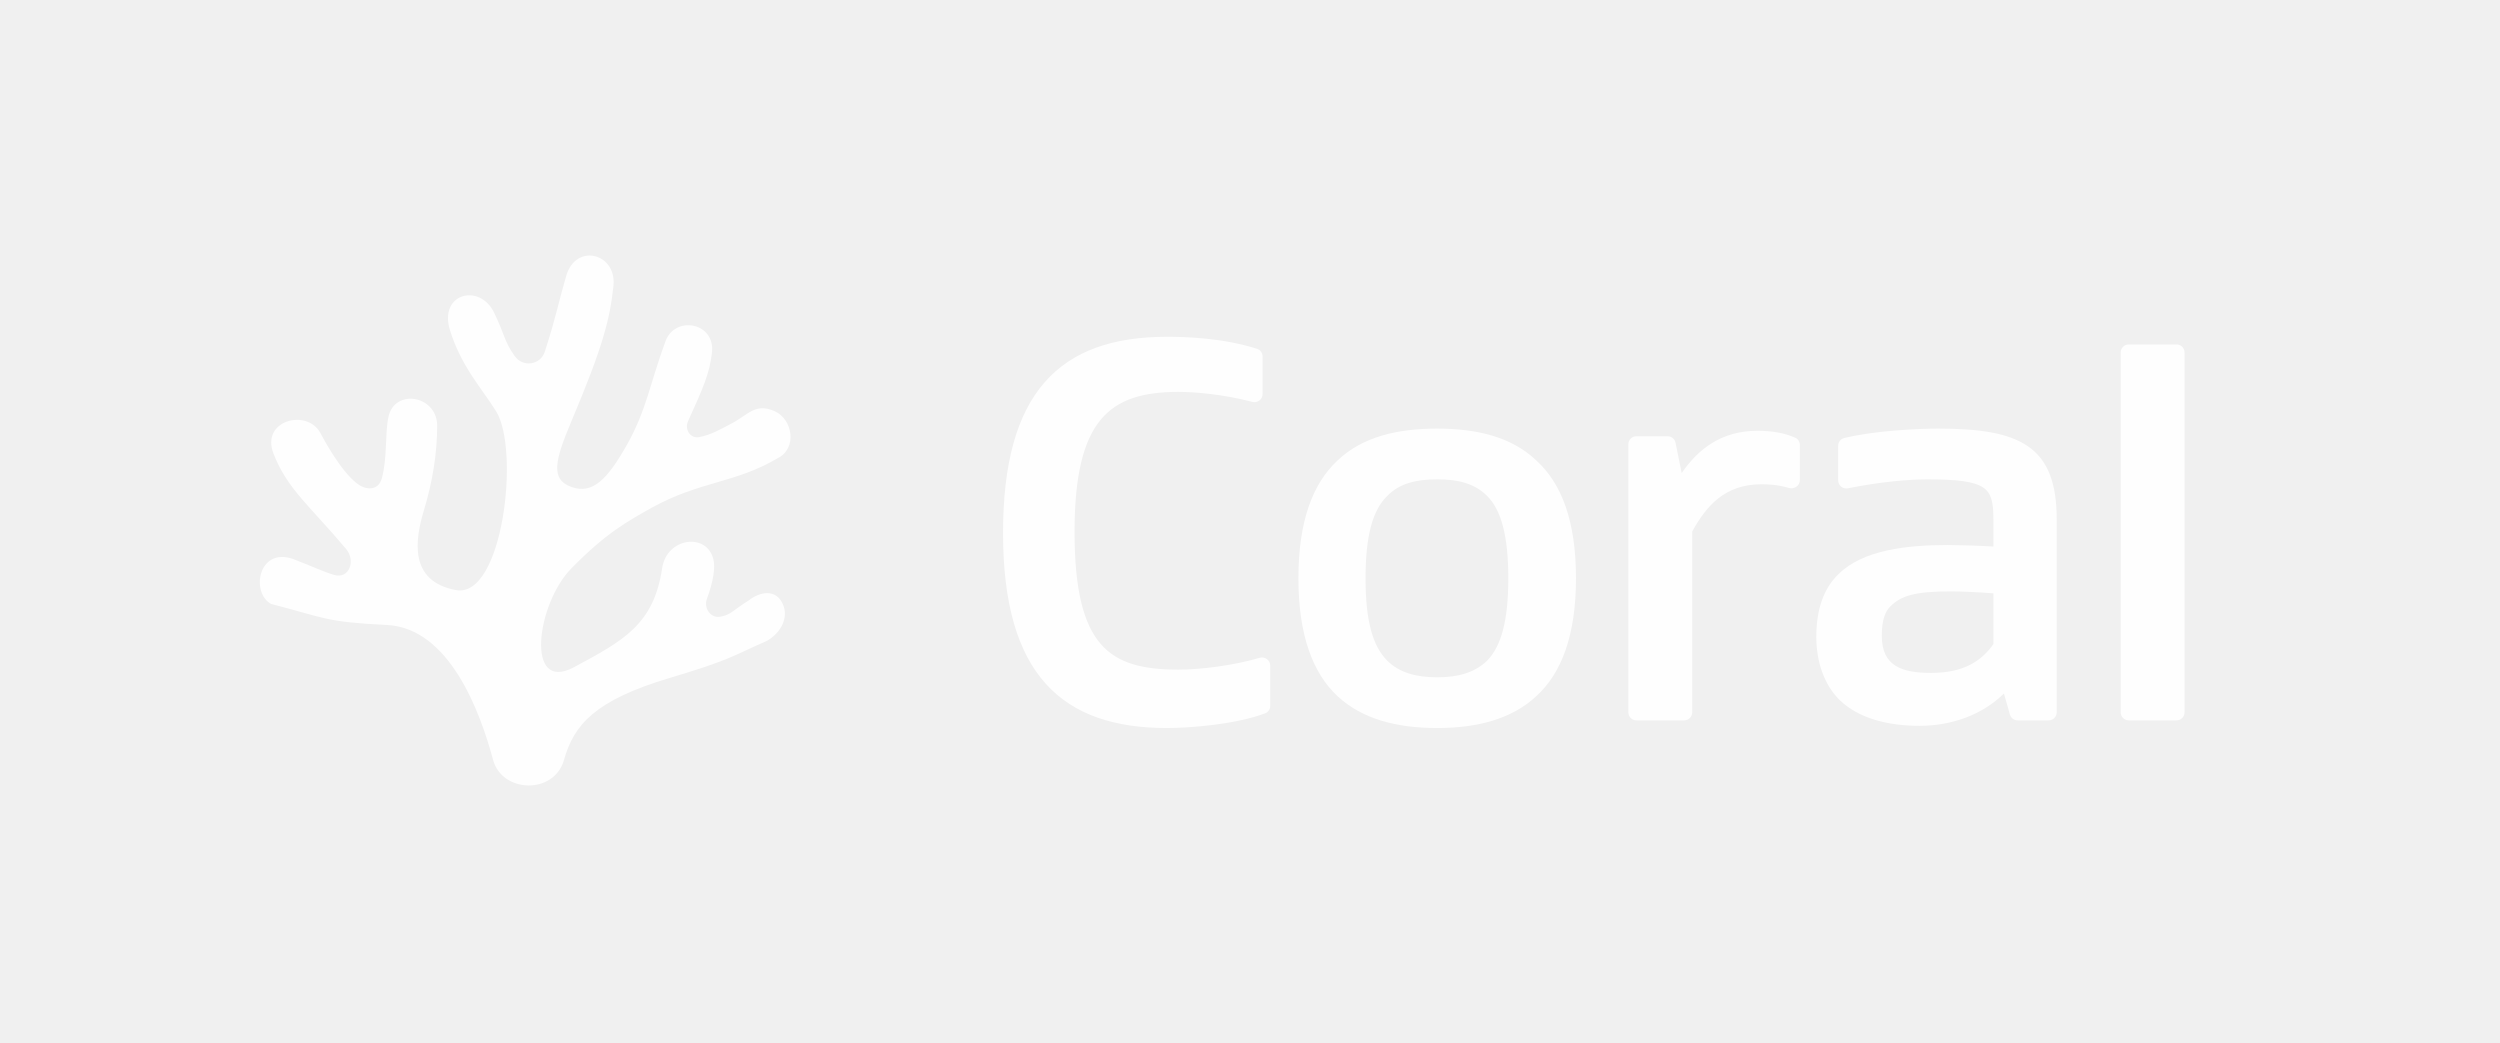
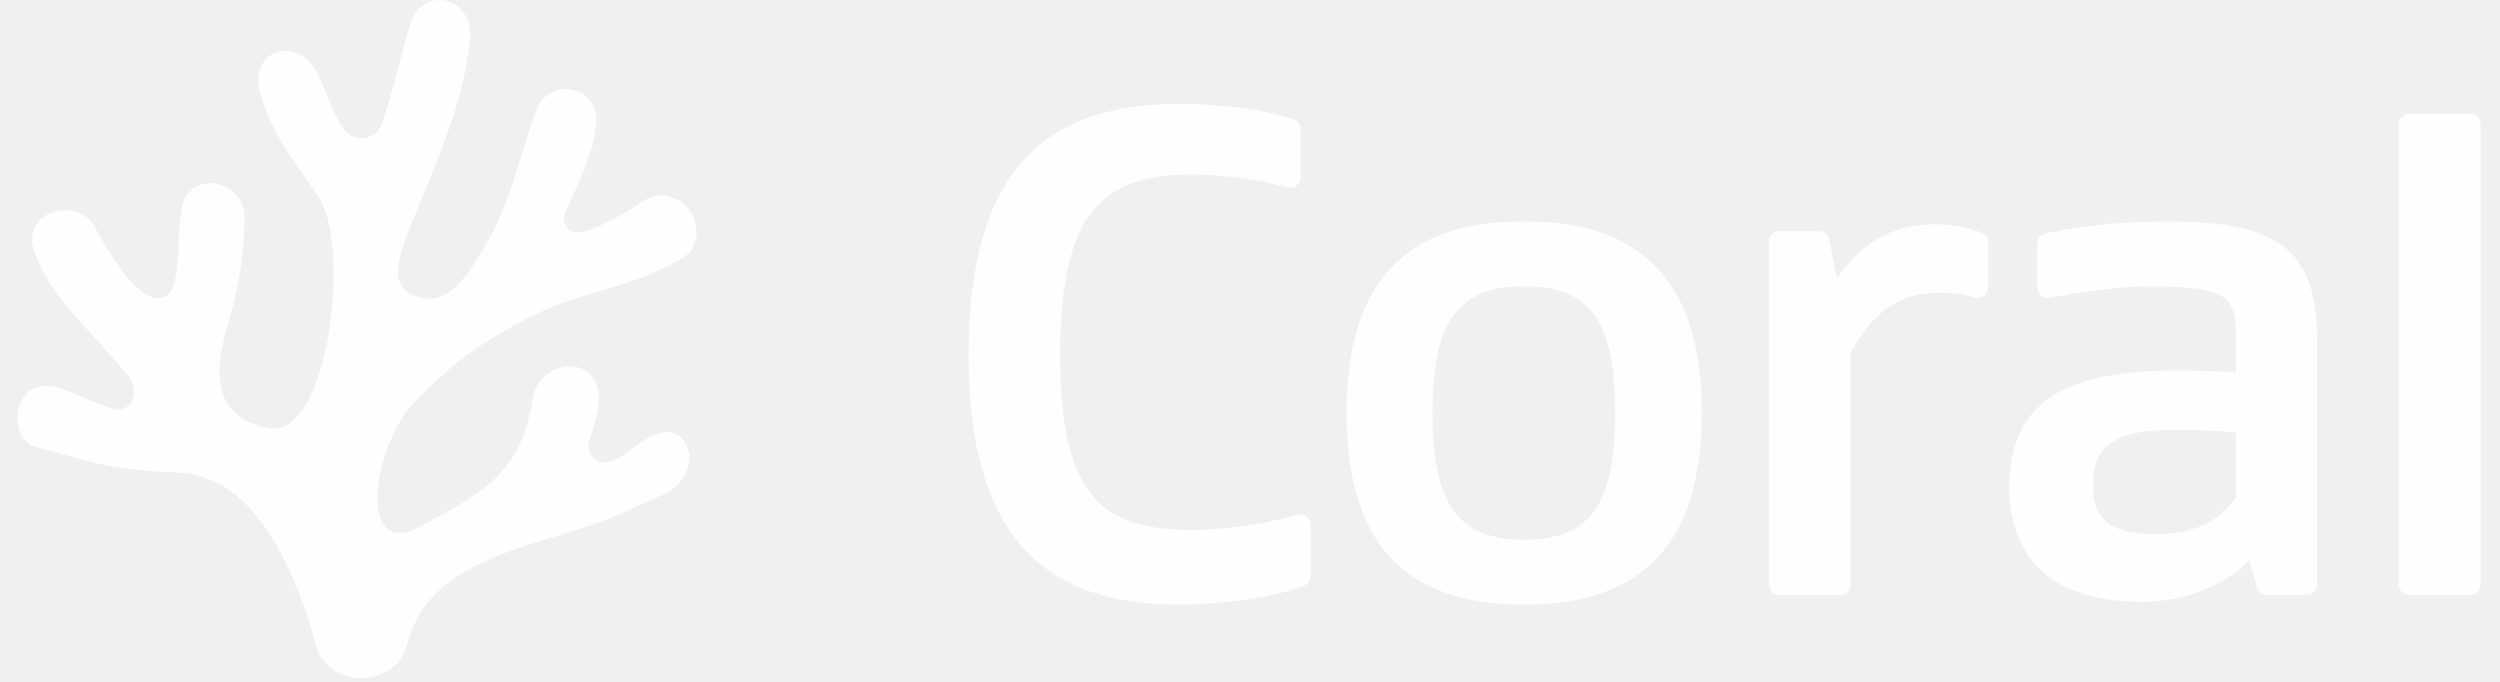
- <svg xmlns="http://www.w3.org/2000/svg" width="854" height="356" viewBox="0 0 854 356" fill="none">
-   <path d="M267.39 206.31C265.004 201.046 259.592 202.125 255.778 205.088C249.858 208.81 249.777 210.003 245.987 210.674C242.732 211.251 240.329 207.72 241.47 204.616C243.683 198.594 244.381 193.973 243.709 191.1C241.475 181.808 227.742 183.577 226.18 194.121C223.321 213.417 212.856 218.886 196.092 227.91C179.327 236.933 183.222 206.31 195.21 194.121C207.197 181.932 214.228 178.185 222.643 173.425C239.062 164.352 251.15 165.097 265.558 156.572C272.489 153.233 270.798 143.133 264.566 140.436C257.964 137.536 255.611 141.706 249.693 144.778C245.647 146.892 242.867 148.528 238.844 149.319C235.815 149.915 233.759 146.676 235.039 143.867C240.258 132.41 242.404 127.525 243.208 120.424C244.373 109.967 230.272 107.63 227.215 116.882C222.137 130.686 220.833 140.134 214.124 152.007C207.501 163.727 202.45 168.945 195.21 166.354C187.969 163.763 189.506 157.377 195.21 143.867C206.197 117.84 208.307 108.949 209.546 97.757C210.784 86.565 196.8 82.823 193.434 94.185C190.482 104.338 190.166 107.503 186.127 120.08C184.629 124.744 178.61 125.604 175.794 121.595C172.13 116.379 172.585 114.669 168.791 106.817C163.842 96.557 149.811 100.253 153.698 112.755C157.585 125.257 164.406 132.416 169.444 140.455C177.685 153.606 171.777 204.616 155.698 201.569C139.619 198.522 141.748 184.462 144.82 174.275C147.64 164.922 149.37 155.171 149.343 144.984C148.861 134.925 134.728 132.743 132.685 142.46C131.433 148.376 132.384 156.326 130.41 163.46C129.287 167.517 125.214 167.722 121.841 165.07C116.099 160.556 110.296 149.514 109.37 147.78C104.718 139.504 89.033 143.634 93.409 154.911C98.116 167.044 105.724 172.682 118.227 187.528C121.637 191.576 119.251 197.891 114.171 196.405C110.393 195.3 106.469 193.372 100.022 190.917C88.159 186.891 85.623 202.555 92.623 206.31C111.072 211.051 110.838 212.457 132.151 213.493C153.465 214.529 164.002 243.034 168.43 259.561C171.471 270.911 189.298 271.546 192.672 259.561C196.047 247.576 203.223 239.209 228.709 231.605C249.417 225.426 249.693 224.331 262.043 218.886C266.843 216.062 269.499 210.966 267.39 206.31Z" fill="white" fill-opacity="0.929" />
-   <path d="M398.637 115.044C404.785 115.044 417.646 115.39 429.415 119.156C430.551 119.52 431.295 120.581 431.295 121.751V134.61C431.295 136.453 429.532 137.749 427.785 137.289C417.829 134.664 408.031 133.869 402.558 133.869C390.617 133.869 381.858 136.325 376.027 143.341C370.151 150.411 367.067 162.313 367.067 181.683C367.067 201.53 370.154 213.229 376.014 219.988C381.833 226.698 390.58 228.751 402.558 228.751C409.997 228.751 421.342 227.353 430.292 224.707C432.06 224.184 433.908 225.48 433.908 227.374V241.139C433.908 242.243 433.246 243.269 432.178 243.671C422.046 247.484 406.399 248.695 398.637 248.695C380.944 248.695 366.873 244.27 357.252 233.595C347.651 222.943 342.64 206.241 342.64 182.056C342.64 158.251 347.368 141.461 356.822 130.622C366.302 119.754 380.376 115.044 398.637 115.044Z" fill="white" fill-opacity="0.929" />
-   <path fill-rule="evenodd" clip-rule="evenodd" d="M490.948 146.411C504.487 146.411 516.338 149.228 524.799 157.292C533.464 165.187 538.356 177.996 538.356 197.553C538.356 216.916 533.468 229.909 524.806 237.806C516.352 245.683 504.507 248.695 490.948 248.695C477.203 248.695 465.355 245.686 456.9 237.808C448.428 229.913 443.54 216.922 443.54 197.553C443.54 177.996 448.429 165.193 456.9 157.299C465.362 149.228 477.22 146.411 490.948 146.411ZM490.948 163.741C483.584 163.742 477.913 165.218 473.871 169.435L473.846 169.46C468.91 174.22 466.471 183.02 466.471 197.553C466.471 212.074 468.906 220.705 473.859 225.658C477.913 229.712 483.606 231.364 490.948 231.364C498.261 231.364 503.777 229.725 508.025 225.669C512.803 220.713 515.237 212.071 515.237 197.553C515.237 183.022 512.799 174.212 508.037 169.449C503.8 165.212 498.297 163.742 490.948 163.741Z" fill="white" fill-opacity="0.929" />
-   <path fill-rule="evenodd" clip-rule="evenodd" d="M662.071 146.411C675.98 146.411 686.144 147.844 692.819 152.505C699.594 157.235 702.571 165.12 702.571 177.388V243.331C702.571 244.85 701.339 246.081 699.82 246.082H689.223C687.993 246.081 686.911 245.263 686.576 244.08L684.543 236.9C677.436 243.954 666.987 247.948 655.722 247.948C645.164 247.948 634.982 245.503 628.385 239.101L628.374 239.092C623.121 233.838 620.451 226.112 620.451 217.531C620.451 208.225 622.923 201.04 628.014 196.145C632.2 191.966 638.081 189.488 644.579 188.046C651.09 186.602 658.308 186.18 665.244 186.18C668.815 186.18 674.745 186.351 680.945 186.689V177.388C680.945 171.582 680.259 168.426 677.43 166.526C675.961 165.541 673.83 164.833 670.703 164.381C667.583 163.929 663.551 163.741 658.337 163.741C652.271 163.742 642.416 164.557 631.241 166.808C629.537 167.15 627.919 165.858 627.919 164.101V152.276C627.92 151.043 628.744 149.937 629.972 149.636C640.329 147.096 655.081 146.411 662.071 146.411ZM666.365 202.018C654.077 202.018 649.371 203.522 645.728 207.165C644.097 208.796 642.823 211.506 642.823 217.158C642.823 222.52 644.634 225.596 647.483 227.399C650.425 229.259 654.635 229.87 659.644 229.87C665.317 229.87 669.648 228.82 673.064 227.057C676.387 225.34 678.895 222.92 680.945 220.038V202.694C674.739 202.191 668.842 202.018 666.365 202.018Z" fill="white" fill-opacity="0.929" />
-   <path d="M600.292 147.157C604.986 147.157 609.436 147.794 613.303 149.554C614.277 149.997 614.838 150.973 614.838 151.986V163.98C614.838 165.977 612.831 167.223 611.054 166.684C607.308 165.548 603.891 165.423 601.786 165.423C595.451 165.423 590.749 167.271 587.018 170.198C583.318 173.1 580.526 177.101 578.056 181.554V243.331C578.056 244.85 576.824 246.082 575.305 246.082H558.995C557.476 246.081 556.244 244.85 556.244 243.331V151.776C556.244 150.257 557.476 149.026 558.995 149.025H569.665C570.974 149.025 572.101 149.948 572.361 151.23L574.463 161.603C580.126 153.3 588.169 147.158 600.292 147.157Z" fill="white" fill-opacity="0.929" />
-   <path d="M743.491 117.659C745.01 117.659 746.241 118.89 746.241 120.41V243.331C746.241 244.85 745.01 246.082 743.491 246.082H727.18C725.662 246.081 724.43 244.85 724.43 243.331V120.41C724.43 118.891 725.662 117.659 727.18 117.659H743.491Z" fill="white" fill-opacity="0.929" />
+ <svg xmlns="http://www.w3.org/2000/svg" width="110" height="30" viewBox="0 0 658 182" fill="none">
+   <path d="M178.631 119.016C176.246 113.752 170.833 114.831 167.019 117.793C161.099 121.516 161.018 122.709 157.229 123.38C153.973 123.957 151.571 120.425 152.711 117.322C154.924 111.299 155.623 106.679 154.95 103.805C152.717 94.513 138.984 96.283 137.421 106.827C134.563 126.122 124.098 131.592 107.333 140.615C90.568 149.639 94.463 119.016 106.451 106.827C118.438 94.637 125.469 90.891 133.884 86.131C150.303 77.057 162.391 77.802 176.8 69.277C183.73 65.939 182.039 55.839 175.807 53.142C169.206 50.242 166.853 54.412 160.934 57.483C156.888 59.598 154.108 61.234 150.085 62.025C147.056 62.62 145 59.382 146.28 56.573C151.5 45.116 153.645 40.231 154.45 33.13C155.615 22.672 141.514 20.335 138.457 29.587C133.378 43.391 132.074 52.839 125.365 64.712C118.743 76.433 113.691 81.651 106.451 79.06C99.211 76.469 100.748 70.083 106.451 56.573C117.438 30.546 119.548 21.655 120.787 10.462C122.026 -0.73 108.042 -4.472 104.675 6.89C101.724 17.044 101.408 20.209 97.368 32.785C95.87 37.45 89.851 38.309 87.035 34.301C83.371 29.085 83.827 27.375 80.033 19.523C75.083 9.263 61.053 12.959 64.94 25.461C68.826 37.963 75.647 45.122 80.685 53.161C88.926 66.311 83.018 117.322 66.94 114.275C50.861 111.227 52.99 97.168 56.061 86.981C58.882 77.628 60.612 67.876 60.584 57.69C60.102 47.631 45.97 45.449 43.926 55.166C42.674 61.081 43.626 69.032 41.651 76.166C40.528 80.223 36.455 80.427 33.082 77.776C27.34 73.262 21.537 62.219 20.611 60.486C15.959 52.21 0.275 56.34 4.65 67.616C9.358 79.749 16.965 85.388 29.468 100.233C32.878 104.282 30.493 110.597 25.412 109.111C21.634 108.006 17.711 106.078 11.263 103.622C-0.6 99.596 -3.136 115.261 3.864 119.016C22.314 123.757 22.079 125.163 43.393 126.199C64.706 127.234 75.243 155.739 79.671 172.267C82.713 183.617 100.539 184.252 103.914 172.267C107.288 160.282 114.465 151.915 139.95 144.311C160.658 138.132 160.934 137.036 173.284 131.592C178.085 128.767 180.74 123.671 178.631 119.016Z" fill="white" fill-opacity="0.929" />
+   <path d="M309.879 27.75C316.026 27.75 328.888 28.096 340.656 31.861C341.793 32.225 342.537 33.286 342.537 34.457V47.316C342.537 49.159 340.773 50.455 339.026 49.995C329.071 47.37 319.273 46.574 313.799 46.574C301.859 46.574 293.1 49.031 287.268 56.046C281.392 63.116 278.308 75.019 278.308 94.389C278.308 114.235 281.395 125.935 287.256 132.693C293.074 139.404 301.822 141.456 313.799 141.456C321.238 141.456 332.583 140.059 341.534 137.413C343.302 136.89 345.15 138.185 345.15 140.079V153.844C345.15 154.949 344.488 155.975 343.42 156.377C333.287 160.19 317.641 161.4 309.879 161.4C292.185 161.4 278.115 156.975 268.494 146.301C258.893 135.649 253.881 118.947 253.881 94.761C253.881 70.957 258.61 54.166 268.064 43.327C277.543 32.459 291.618 27.75 309.879 27.75Z" fill="white" fill-opacity="0.929" />
+   <path fill-rule="evenodd" clip-rule="evenodd" d="M402.189 59.116C415.728 59.116 427.58 61.933 436.04 69.998C444.705 77.893 449.597 90.701 449.597 110.258C449.597 129.622 444.709 142.615 436.047 150.511C427.593 158.388 415.749 161.4 402.189 161.4C388.445 161.4 376.596 158.391 368.142 150.513C359.67 142.619 354.781 129.627 354.781 110.258C354.781 90.701 359.671 77.899 368.142 70.005C376.603 61.933 388.461 59.116 402.189 59.116ZM402.189 76.447C394.826 76.447 389.154 77.923 385.113 82.14L385.088 82.165C380.152 86.925 377.713 95.725 377.713 110.258C377.713 124.779 380.148 133.411 385.1 138.364C389.155 142.418 394.848 144.069 402.189 144.069C409.503 144.069 415.018 142.431 419.266 138.374C424.044 133.418 426.478 124.777 426.478 110.258C426.478 95.728 424.04 86.917 419.279 82.155C415.041 77.918 409.539 76.447 402.189 76.447Z" fill="white" fill-opacity="0.929" />
+   <path fill-rule="evenodd" clip-rule="evenodd" d="M573.312 59.116C587.222 59.116 597.385 60.55 604.061 65.211C610.835 69.941 613.813 77.826 613.813 90.094V156.037C613.812 157.555 612.581 158.787 611.062 158.787H600.465C599.234 158.787 598.153 157.969 597.818 156.785L595.785 149.605C588.677 156.66 578.228 160.654 566.963 160.654C556.406 160.653 546.223 158.209 539.626 151.806L539.616 151.797C534.362 146.544 531.692 138.818 531.692 130.236C531.693 120.931 534.165 113.746 539.256 108.851C543.441 104.672 549.322 102.193 555.82 100.752C562.332 99.308 569.549 98.886 576.486 98.886C580.056 98.886 585.986 99.056 592.187 99.394V90.094C592.187 84.287 591.501 81.132 588.671 79.232C587.203 78.246 585.071 77.539 581.945 77.086C578.825 76.635 574.792 76.447 569.578 76.447C563.512 76.447 553.657 77.262 542.483 79.513C540.779 79.856 539.161 78.563 539.161 76.807V64.981C539.161 63.748 539.985 62.643 541.213 62.342C551.57 59.801 566.322 59.116 573.312 59.116ZM577.607 114.723C565.319 114.723 560.613 116.227 556.97 119.87C555.339 121.502 554.065 124.211 554.065 129.864C554.065 135.225 555.875 138.302 558.725 140.104C561.667 141.964 565.876 142.576 570.885 142.576C576.558 142.576 580.89 141.526 584.305 139.762C587.629 138.046 590.137 135.626 592.187 132.744V115.4C585.98 114.897 580.084 114.723 577.607 114.723Z" fill="white" fill-opacity="0.929" />
+   <path d="M511.534 59.863C516.227 59.863 520.678 60.5 524.545 62.259C525.519 62.702 526.08 63.679 526.08 64.691V76.685C526.079 78.683 524.072 79.928 522.295 79.39C518.55 78.253 515.132 78.129 513.027 78.129C506.692 78.129 501.99 79.977 498.259 82.903C494.56 85.805 491.768 89.807 489.297 94.26V156.037C489.297 157.556 488.066 158.787 486.546 158.787H470.236C468.717 158.787 467.485 157.555 467.485 156.037V64.482C467.485 62.963 468.717 61.731 470.236 61.731H480.907C482.215 61.731 483.342 62.653 483.602 63.935L485.705 74.309C491.368 66.005 499.411 59.863 511.534 59.863Z" fill="white" fill-opacity="0.929" />
+   <path d="M654.732 30.364C656.251 30.364 657.483 31.596 657.483 33.115V156.037C657.483 157.556 656.251 158.787 654.732 158.787H638.422C636.903 158.787 635.671 157.555 635.671 156.037V33.115C635.671 31.596 636.903 30.365 638.422 30.364H654.732Z" fill="white" fill-opacity="0.929" />
</svg>
